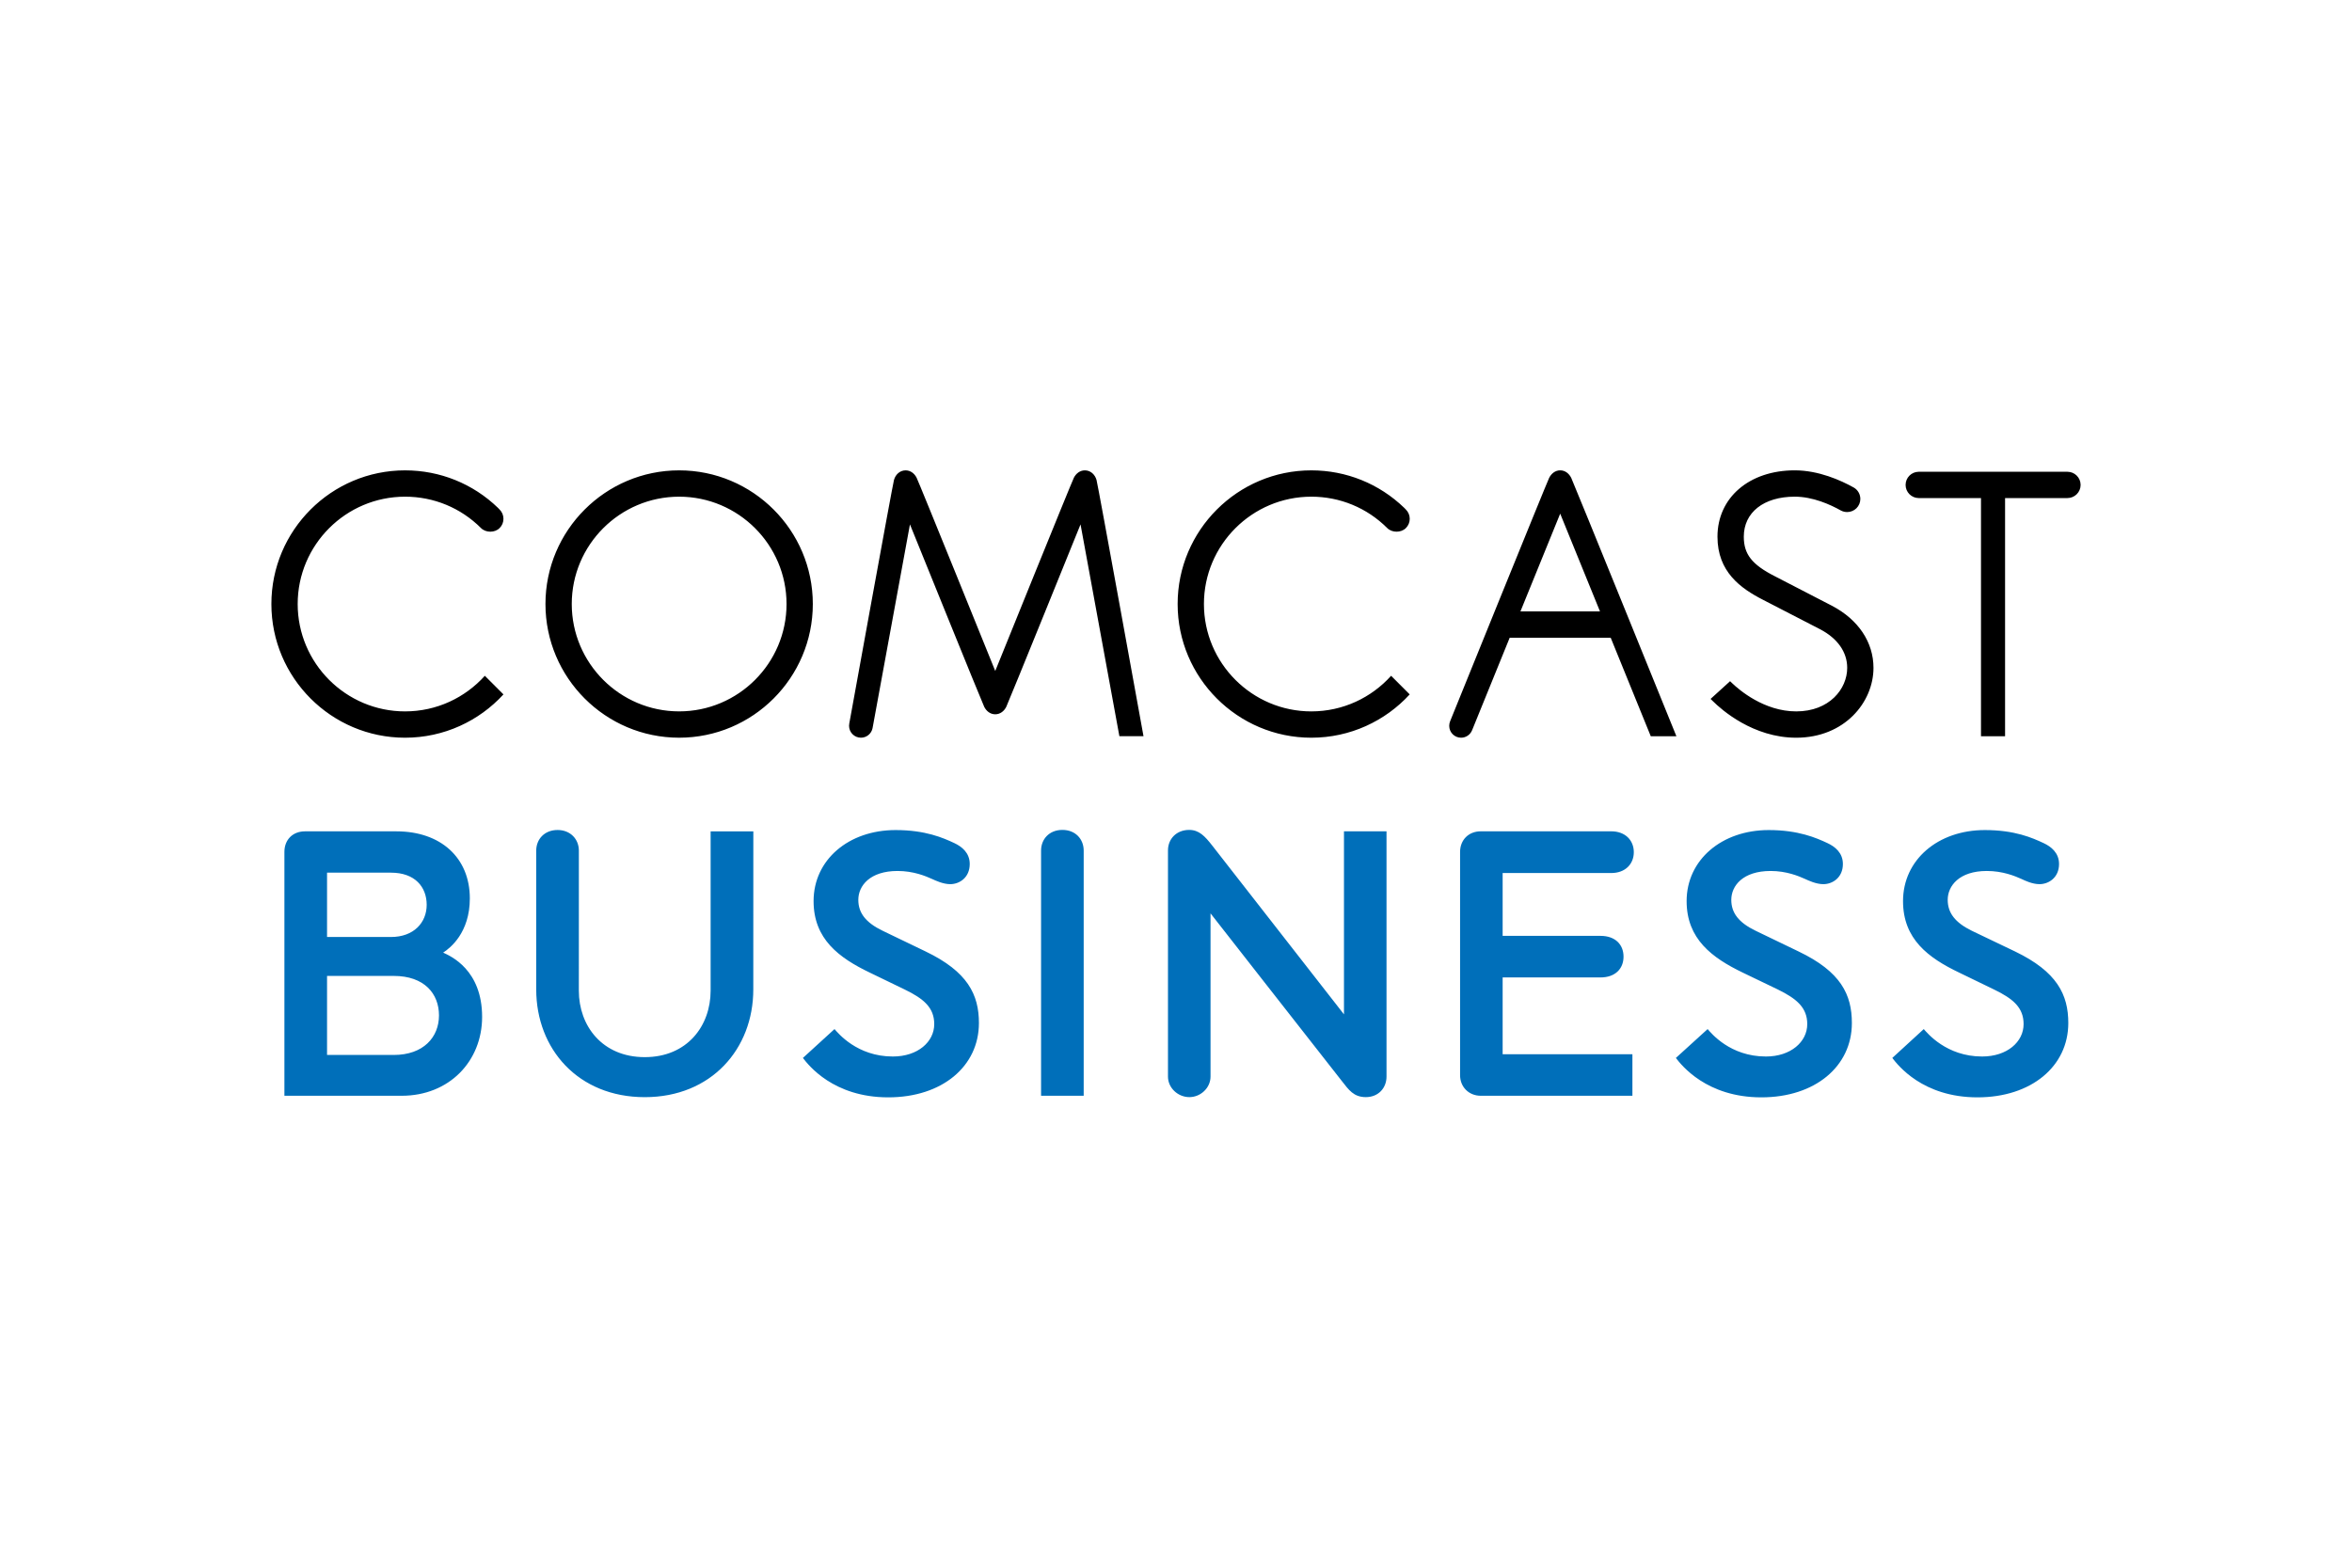
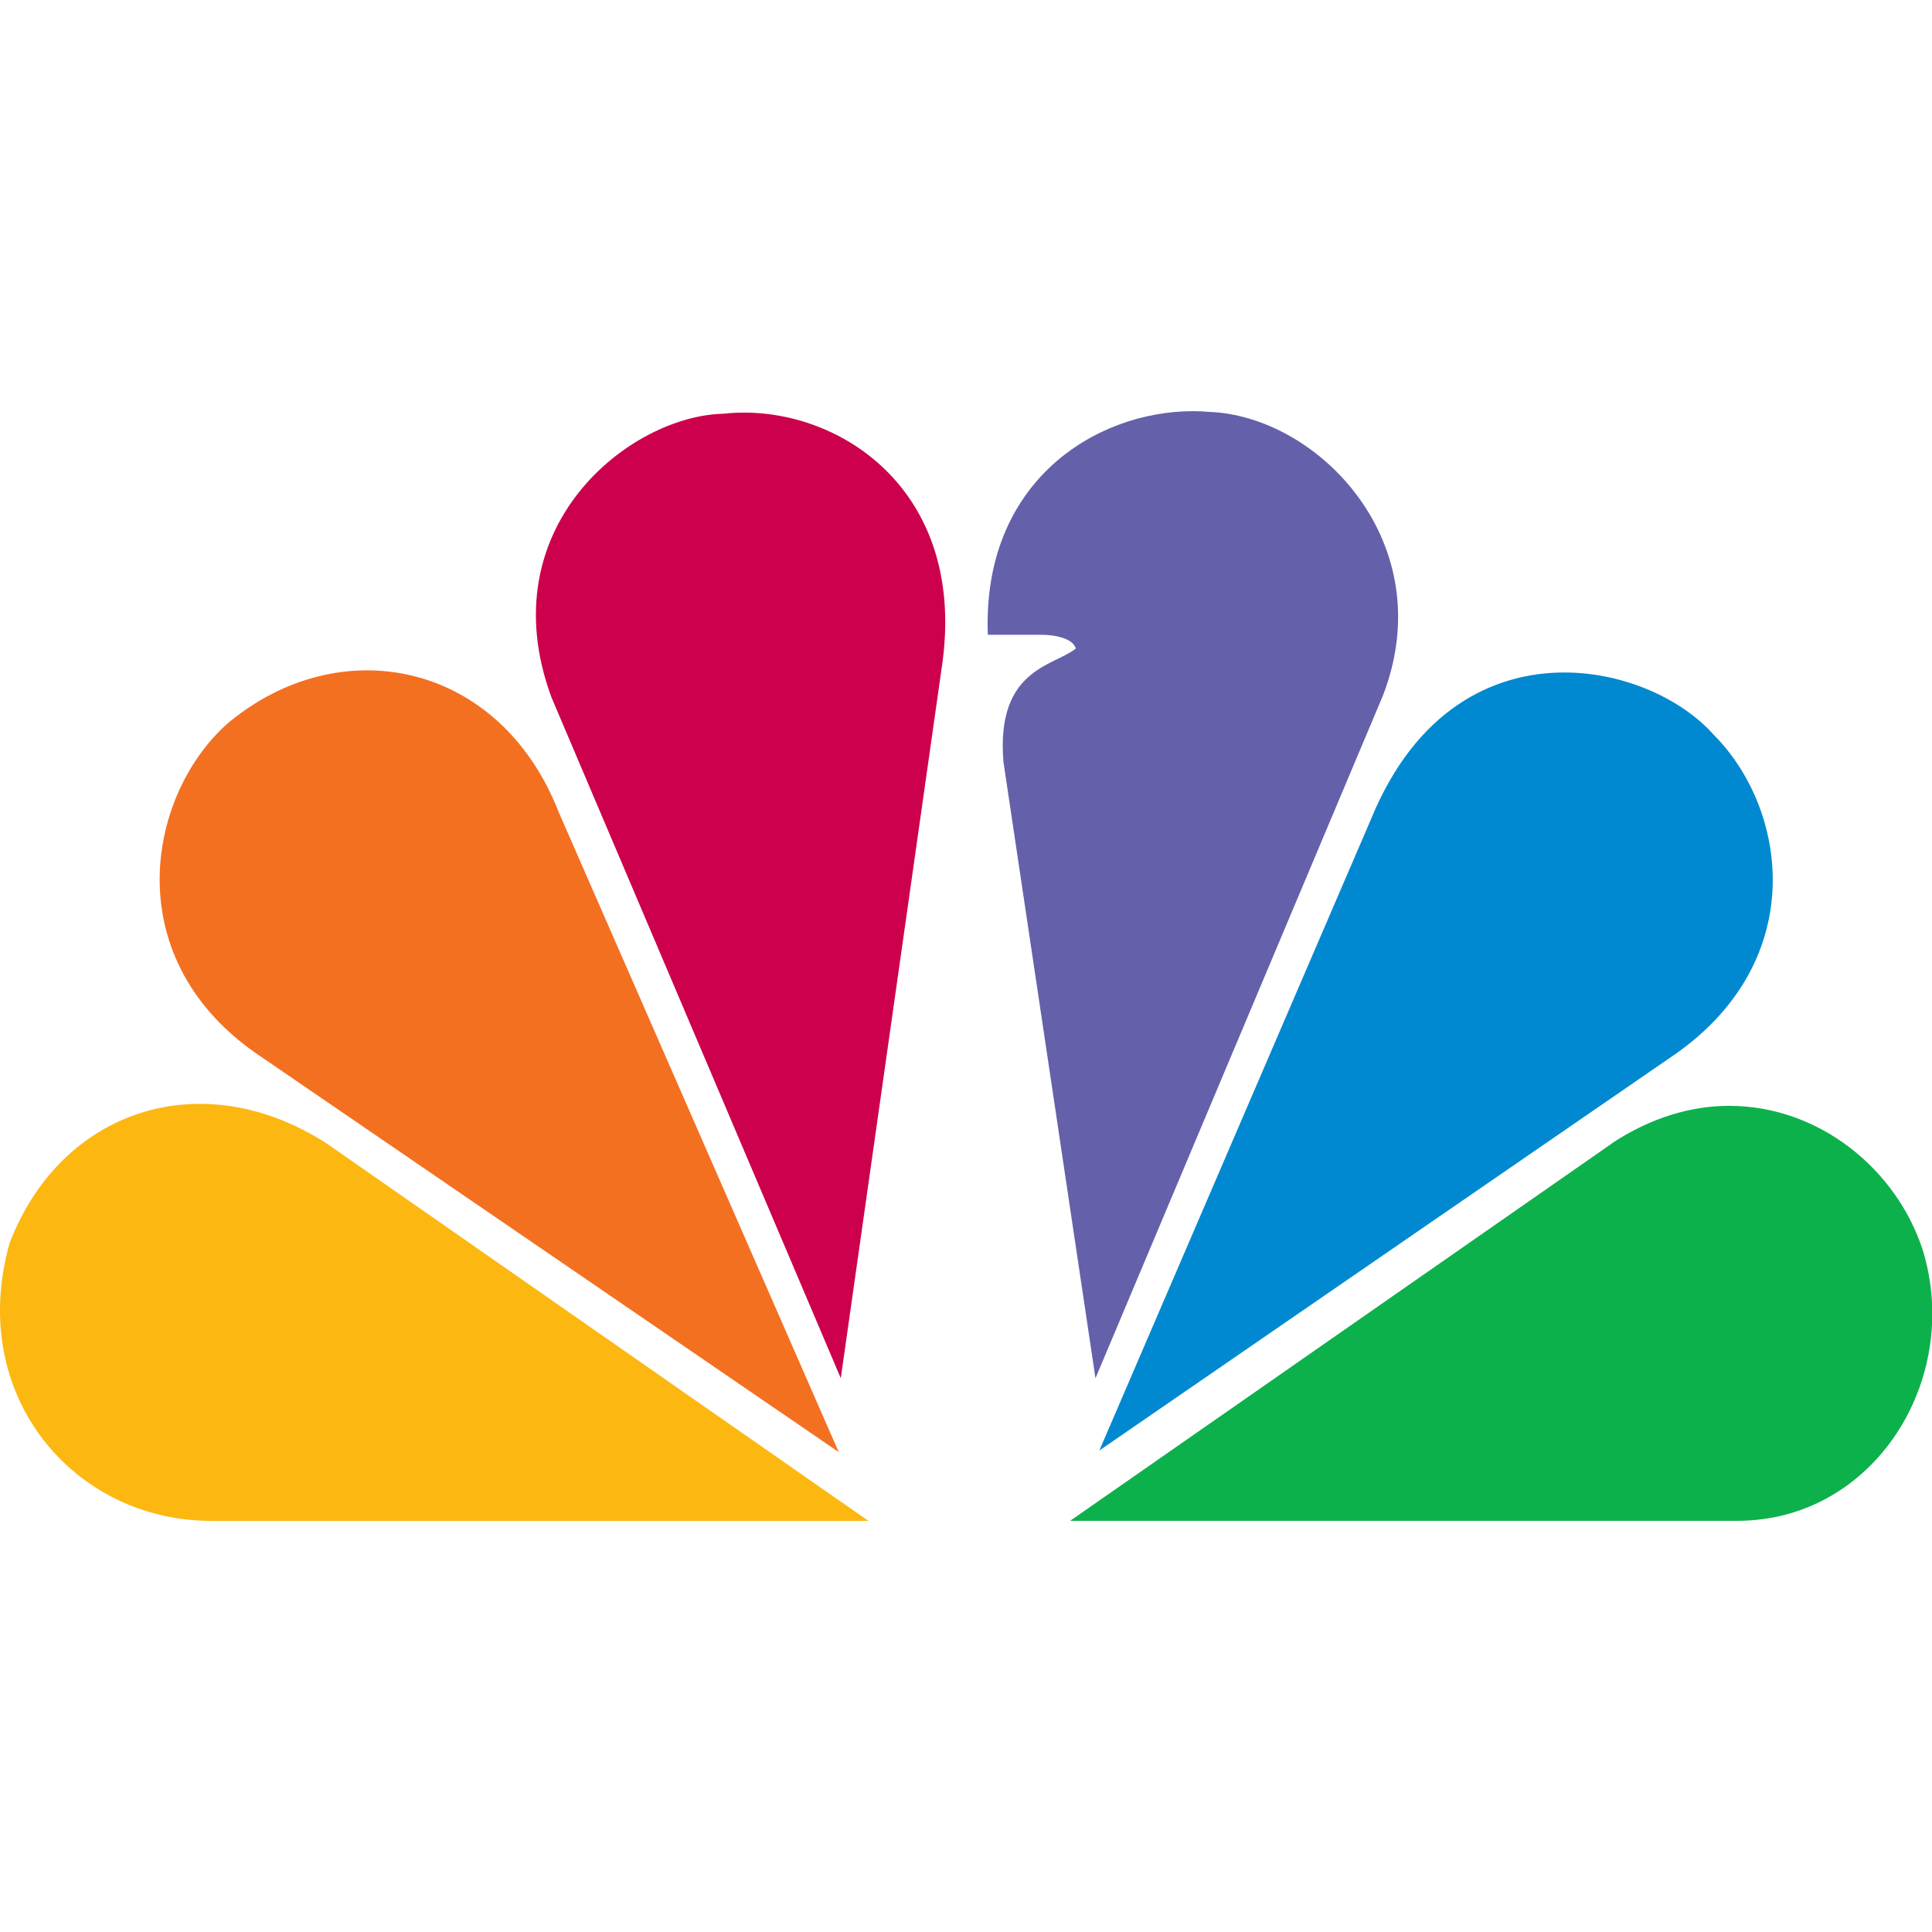
- <svg xmlns="http://www.w3.org/2000/svg" height="800" width="1200" viewBox="-150.15 -86.745 1301.299 520.467">
-   <path d="M225.604.011c-40.778 0-73.965 33.168-73.965 73.965 0 40.778 33.187 73.978 73.965 73.978 40.788 0 73.956-33.199 73.956-73.978.001-40.797-33.167-73.965-73.956-73.965m0 133.374c-32.756 0-59.417-26.664-59.417-59.409s26.661-59.398 59.417-59.398c32.763 0 59.417 26.653 59.417 59.398 0 32.745-26.654 59.409-59.417 59.409m637.769-58.466c-3.979-2.084-28.106-14.519-31.575-16.321-12.663-6.456-17.151-12.181-17.151-21.882 0-13.454 11.039-22.146 28.19-22.146 10.06 0 19.79 4.42 25.484 7.636a7.458 7.458 0 003.537.878 7.273 7.273 0 007.269-7.271 7.26 7.26 0 00-3.64-6.299C868.303 5.508 856.047 0 842.837 0c-25.174 0-42.757 15.104-42.757 36.716 0 19.411 12.745 28.566 25.237 34.949 3.49 1.774 27.91 14.361 31.578 16.293 9.645 5.053 14.963 12.616 14.963 21.338 0 11.68-9.883 24.1-28.209 24.1-17.801 0-31.652-11.957-35.47-15.625l-1.123-1.083-10.787 9.805 1.272 1.245c4.782 4.762 22.252 20.224 46.107 20.224 26.767 0 42.749-19.666 42.749-38.665.001-14.192-8.381-26.732-23.024-34.378M73.957 14.577c15.888 0 30.813 6.175 42.023 17.377 2.659 2.659 7.665 2.659 10.277 0 1.396-1.358 2.139-3.188 2.139-5.129 0-1.935-.743-3.781-2.139-5.138l-.878-.915C111.529 7.374 93.25.011 73.957.011 33.179.011 0 33.179 0 73.976c0 40.778 33.179 73.985 73.957 73.985 21.534 0 40.92-9.239 54.439-23.968l-10.295-10.304c-10.879 12.088-26.636 19.706-44.145 19.706-32.753 0-59.407-26.675-59.407-59.42 0-32.745 26.655-59.398 59.408-59.398m501.415 0c15.866 0 30.803 6.175 42.003 17.377 2.67 2.659 7.665 2.659 10.306 0a7.165 7.165 0 002.14-5.129 7.195 7.195 0 00-2.14-5.138l-.888-.915C612.915 7.374 594.662.011 575.372.011c-40.778 0-73.968 33.168-73.968 73.965 0 40.778 33.189 73.985 73.968 73.985 21.517 0 40.909-9.239 54.43-23.968l-10.288-10.304c-10.879 12.088-26.643 19.706-44.142 19.706-32.764 0-59.42-26.675-59.42-59.42 0-32.745 26.656-59.398 59.42-59.398M450.076.011c-2.725 0-4.875 1.753-6.063 4.044-1.198 2.263-43.521 106.976-43.521 106.976S358.158 6.317 356.971 4.055c-1.188-2.291-3.327-4.044-6.063-4.044-3.195 0-5.6 2.328-6.44 5.298-.839 2.97-24.728 134.761-24.728 134.761a6.642 6.642 0 00-.124 1.319c0 3.632 2.951 6.564 6.572 6.564a6.544 6.544 0 006.428-5.309l20.687-112.737s39.902 98.595 41.08 100.941c1.169 2.347 3.329 4.149 6.109 4.149 2.772 0 4.951-1.803 6.109-4.149 1.17-2.347 41.08-100.941 41.08-100.941l21.496 117.224h13.344S457.365 8.278 456.527 5.309c-.859-2.97-3.263-5.298-6.451-5.298M713.063 0c-2.77 0-4.903 1.811-6.109 4.16-1.196 2.336-54.787 134.675-54.787 134.675a6.748 6.748 0 00-.499 2.564 6.56 6.56 0 006.562 6.562c2.762 0 5.126-1.727 6.099-4.157l20.799-51.179h55.875l22.174 54.517h14.182S720.336 6.496 719.167 4.161C717.985 1.811 715.836 0 713.063 0m-21.995 78.059l21.995-54.083 22.016 54.083zm309.931-69.986c0-4.029-3.271-7.279-7.287-7.279h-82.357a7.274 7.274 0 000 14.547h34.526v131.801h13.323V15.341h34.508c4.016 0 7.287-3.264 7.287-7.268" />
-   <path d="M437.642 198.979c-7.29 0-11.796 5.138-11.796 11.437v135.673h23.581V210.416c0-6.299-4.499-11.437-11.785-11.437m-267.535 88.986l.011-77.522c0-6.297-4.619-11.415-11.785-11.415-7.261 0-11.805 5.118-11.805 11.415v76.823c0 32.887 23.164 59.606 60.051 59.606 36.826 0 60.048-26.72 60.048-59.606l.021-87.484h-23.63v88.184c0 19.403-12.897 36.76-36.439 36.76s-36.472-17.358-36.472-36.761m571.215-65.122c7.731 0 12.472-4.969 12.472-11.541s-4.722-11.542-12.472-11.542h-72.203c-6.723 0-11.447 4.762-11.447 11.418V334.74c0 6.449 4.816 11.36 11.447 11.36h83.902v-22.996h-71.797V280.62h54.148c8.209 0 12.737-4.885 12.737-11.494 0-6.627-4.488-11.512-12.737-11.512h-54.148v-34.771zM95.031 266.882c3.91-2.499 14.764-11.031 14.764-30.002 0-22.438-16.046-37.109-40.637-37.109H18.604c-6.827 0-11.399 4.648-11.399 11.399V346.1h64.904c26.307 0 44.483-19.148 44.483-43.646.001-26.086-17.393-33.648-21.561-35.572m-64.236-44.239h35.376c13.294 0 19.753 7.921 19.753 17.793 0 9.778-7.09 17.801-19.753 17.801H30.795zm36.884 100.876H30.795v-43.747l36.884.008c16.963 0 25.051 9.844 25.051 21.866-.001 12.029-8.598 21.873-25.051 21.873m440.12-124.54c-7.138 0-11.739 5.08-11.739 11.313v125.202c0 6.296 5.545 11.359 11.841 11.359 6.168 0 11.702-5.063 11.702-11.359v-90.336s57.391 73.392 72.646 92.784c3.8 4.83 6.488 8.911 13.294 8.911 6.845 0 11.428-4.958 11.428-11.37V199.741h-23.534v101.31s-63.989-82.073-72.919-93.444c-4.067-5.206-7.288-8.628-12.719-8.628m-213.725 126.19c3.009 3.902 16.791 21.809 47.237 21.809 29.813 0 50.149-17.181 50.149-41.117 0-15.738-6.215-28.428-29.511-39.63-6.223-3.035-23.769-11.444-23.769-11.444-9.354-4.518-13.446-9.883-13.446-17.112 0-7.704 6.325-15.972 21.724-15.972 8.748 0 15.536 2.817 19.168 4.467 1.781.813 5.996 2.831 9.956 2.831 5.177 0 10.795-3.68 10.795-11.163 0-6.252-4.488-9.657-8.401-11.505-6.316-2.979-16.131-7.269-32.61-7.269-26.063 0-45.382 16.508-45.382 39.317 0 20.996 14.051 31.387 31.123 39.58 3.235 1.574 15.804 7.646 19.254 9.315 10.729 5.195 16.377 10.153 16.377 19.178 0 9.796-9.079 17.922-22.912 17.922-19.787 0-30.33-12.981-32.264-15.179zm482.992 0c3.006 3.902 16.875 21.809 47.311 21.809 29.765 0 50.064-17.181 50.064-41.117 0-15.738-6.091-28.428-29.51-39.63-6.196-3.035-23.742-11.444-23.742-11.444-9.371-4.518-13.463-9.883-13.463-17.112 0-7.704 6.326-15.972 21.787-15.972 8.74 0 15.483 2.817 19.142 4.467 1.789.813 5.996 2.831 10.004 2.831 5.166 0 10.813-3.68 10.813-11.163 0-6.252-4.488-9.657-8.43-11.505-6.344-2.979-16.206-7.269-32.604-7.269-26.013 0-45.424 16.508-45.424 39.317 0 20.996 14.104 31.387 31.084 39.58 3.271 1.574 15.877 7.646 19.364 9.315 10.619 5.195 16.292 10.153 16.292 19.178 0 9.796-9.123 17.922-22.854 17.922-19.885 0-30.341-12.981-32.264-15.179zm119.739 0c3.019 3.902 16.718 21.809 47.143 21.809 29.785 0 50.235-17.181 50.235-41.117 0-15.738-6.241-28.428-29.492-39.63-6.28-3.035-23.91-11.444-23.91-11.444-9.213-4.518-13.315-9.883-13.315-17.112 0-7.704 6.328-15.972 21.641-15.972 8.795 0 15.633 2.817 19.271 4.467 1.725.813 5.855 2.831 9.863 2.831 5.166 0 10.823-3.68 10.823-11.163 0-6.252-4.499-9.657-8.438-11.505-6.347-2.979-16.04-7.269-32.614-7.269-25.994 0-45.266 16.508-45.266 39.317 0 20.996 13.945 31.387 31.094 39.58a4195.872 4195.872 0 0019.215 9.315c10.777 5.195 16.397 10.153 16.397 19.178 0 9.796-9.071 17.922-22.959 17.922-19.731 0-30.349-12.981-32.272-15.179z" fill="#006FBA" />
+ <svg xmlns="http://www.w3.org/2000/svg" viewBox="-99 303 64 64" width="64" height="64">
+   <path d="M-91.5 327c-2.656 2.402-3.627 7.838 1.168 11.02l19.116 13.082-9.27-21.184c-1.943-5-7.26-6.1-11.015-2.92" fill="#f37021" />
+   <path d="M-75.033 316.706c-3.106.062-7.776 3.756-5.7 9.393l9.585 22.557 3.37-23.725c.785-5.895-3.7-8.618-7.254-8.226" fill="#cc004c" />
+   <path d="M-66.276 324.028h1.814s.967 0 1.1.455c-.713.584-2.656.656-2.397 3.76l3.048 20.413 9.522-22.614c1.948-5.048-2.14-9.27-5.766-9.398a6.13 6.13 0 0 0-.517-.024c-3.26 0-7 2.36-6.804 7.407" fill="#6460aa" />
+   <path d="M-53.577 330.12l-9.006 20.93 19.112-13.154c4.407-3.12 3.694-8.1 1.23-10.566-1.034-1.158-2.933-2.053-4.943-2.053-2.378 0-4.92 1.258-6.393 4.843" fill="#0089d0" />
+   <path d="M-45.6 340.876l-17.95 12.503h22.098c4.53 0 7.446-4.665 6.154-8.943-.866-2.7-3.436-4.8-6.412-4.804-1.254 0-2.584.378-3.9 1.244" fill="#0db14b" />
+   <path d="M-92.006 353.38h21.772l-17.954-12.508c-4.15-2.66-8.8-1.105-10.494 3.307-1.426 5.053 2.14 9.202 6.675 9.202" fill="#fcb711" />
</svg>
